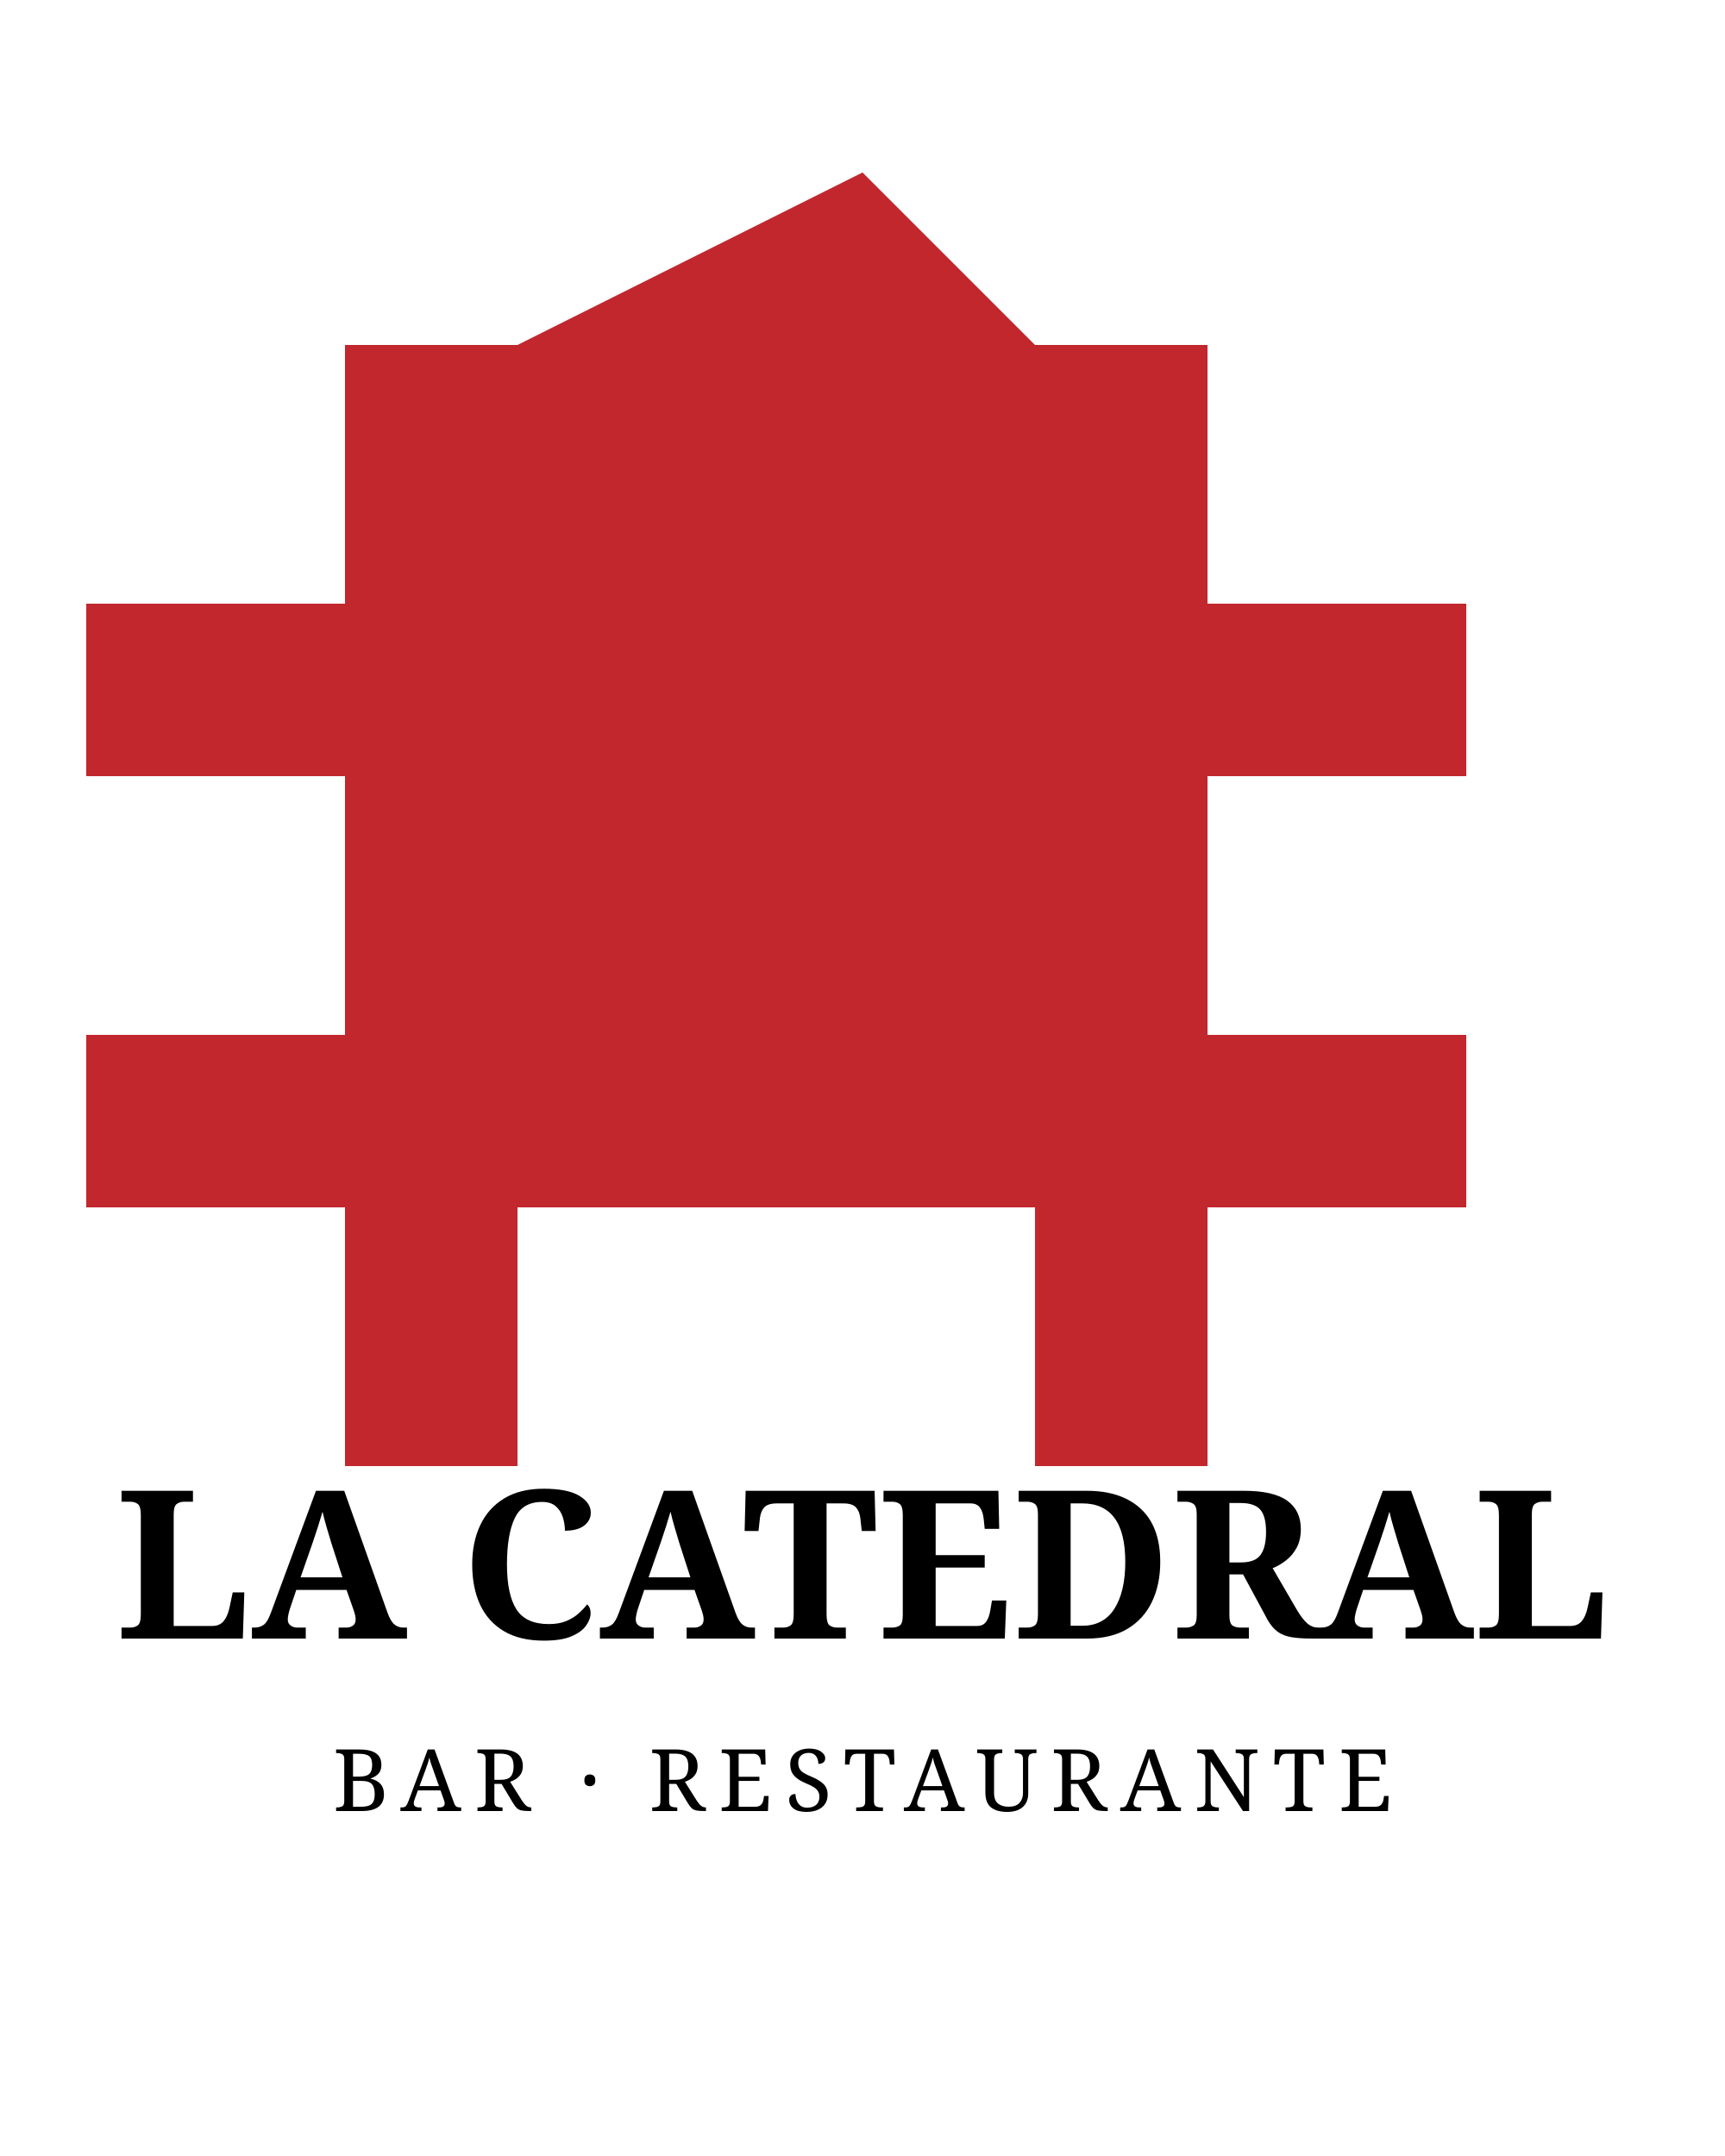
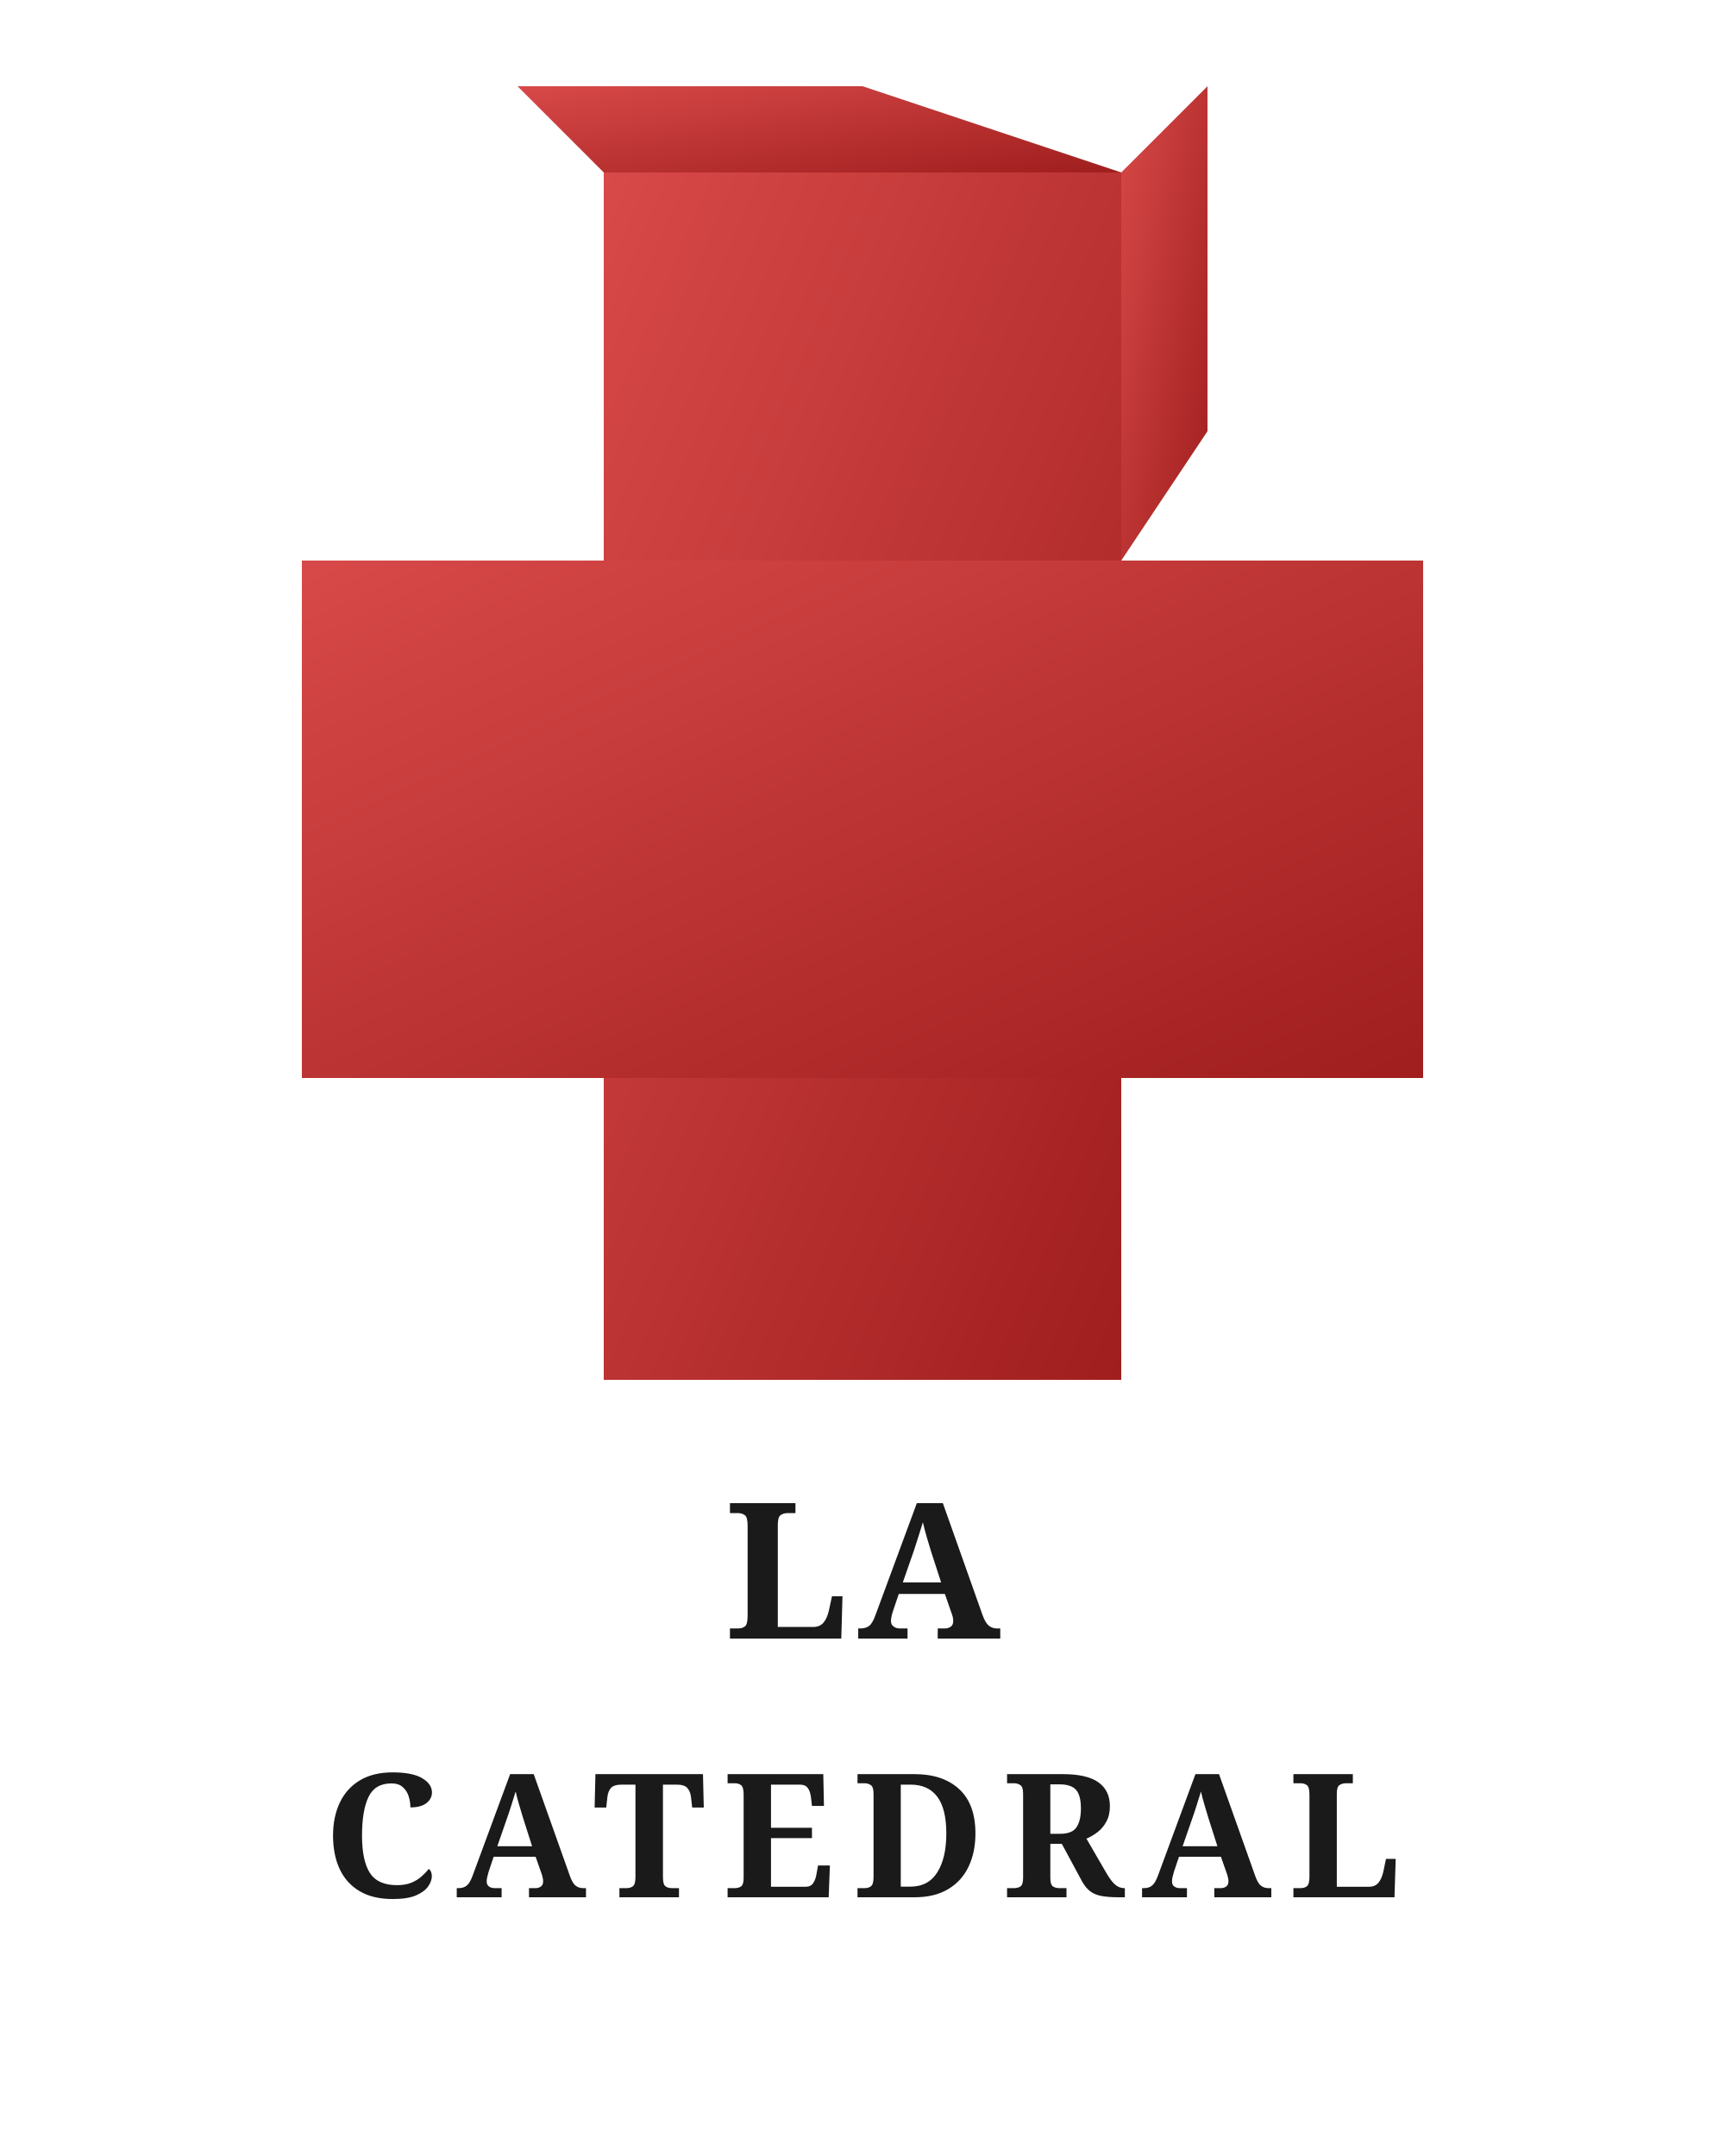
- <svg xmlns="http://www.w3.org/2000/svg" viewBox="0 0 400 500">
+ <svg xmlns="http://www.w3.org/2000/svg" viewBox="0 0 200 250">
+   <defs>
+     <linearGradient id="crossGradient" x1="0%" y1="0%" x2="100%" y2="100%">
+       <stop offset="0%" style="stop-color:#D84949;stop-opacity:1" />
+       <stop offset="100%" style="stop-color:#A01E1E;stop-opacity:1" />
+     </linearGradient>
+   </defs>
  <g id="cross">
-     <path d="M 200 40 L 240 80 L 280 80 L 280 140 L 340 140 L 340 180 L 280 180 L 280 240 L 340 240 L 340 280 L 280 280 L 280 340 L 240 340 L 240 280 L 120 280 L 120 340 L 80 340 L 80 280 L 20 280 L 20 240 L 80 240 L 80 180 L 20 180 L 20 140 L 80 140 L 80 80 L 120 80 Z" fill="#C1272D" />
+     <rect x="70" y="20" width="60" height="140" fill="url(#crossGradient)" />
+     <rect x="35" y="65" width="130" height="60" fill="url(#crossGradient)" />
+     <path d="M 70 20 L 60 10 L 100 10 L 130 20" fill="url(#crossGradient)" />
+     <path d="M 130 20 L 140 10 L 140 50 L 130 65" fill="url(#crossGradient)" />
  </g>
-   <text x="200" y="380" font-family="Cinzel, serif" font-size="48" font-weight="bold" text-anchor="middle" fill="#000000">LA CATEDRAL</text>
-   <text x="200" y="420" font-family="serif" font-size="20" text-anchor="middle" fill="#000000" letter-spacing="3">BAR · RESTAURANTE</text>
+   <text x="100" y="190" font-family="'Cinzel', 'Georgia', serif" font-size="22" font-weight="700" text-anchor="middle" fill="#1a1a1a" letter-spacing="1">LA</text>
+   <text x="100" y="220" font-family="'Cinzel', 'Georgia', serif" font-size="20" font-weight="700" text-anchor="middle" fill="#1a1a1a" letter-spacing="2">CATEDRAL</text>
</svg>
